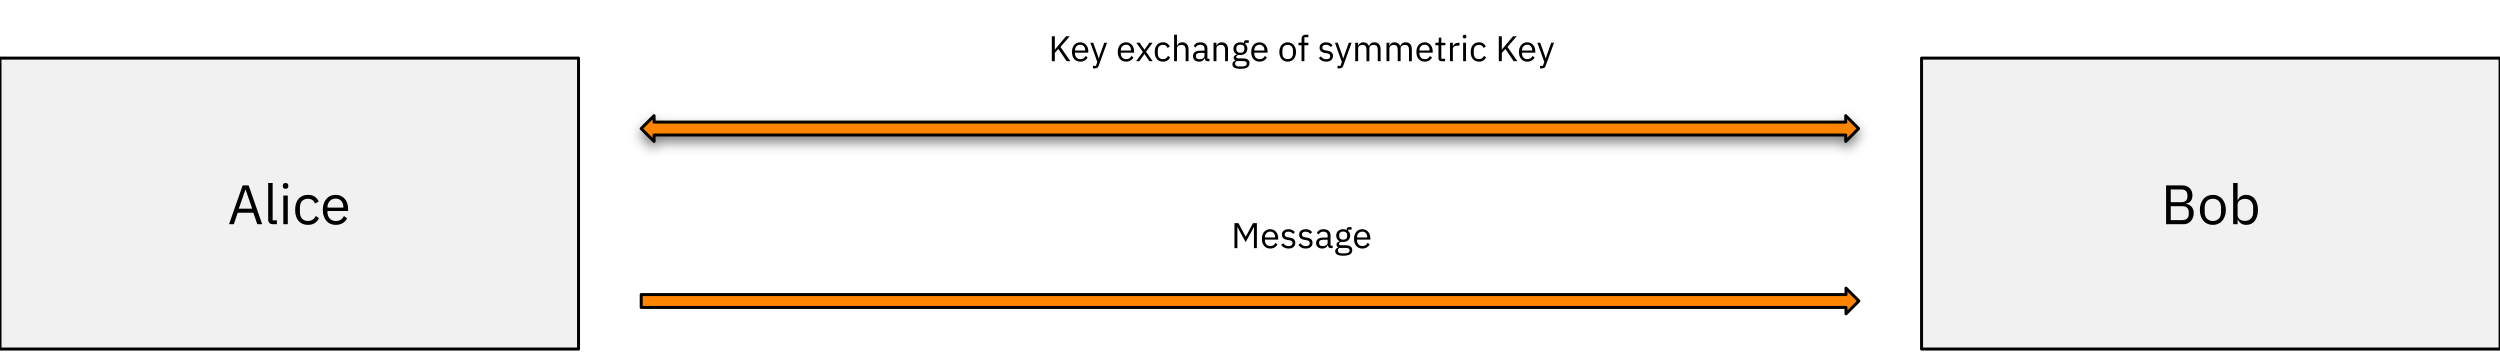
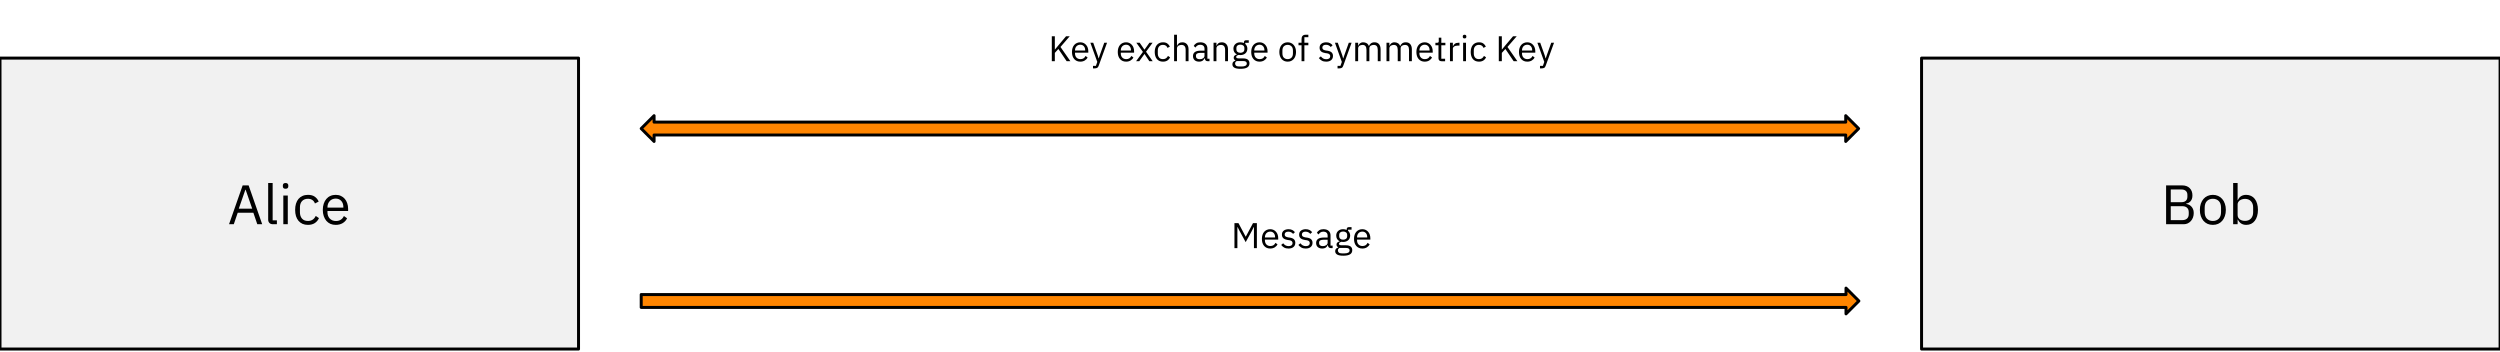
- <svg xmlns="http://www.w3.org/2000/svg" xmlns:xlink="http://www.w3.org/1999/xlink" version="1.1" viewBox="0.0 0.0 837.858 117.858" fill="none" stroke="none" stroke-linecap="square" stroke-miterlimit="10">
+ <svg xmlns="http://www.w3.org/2000/svg" version="1.1" viewBox="0.0 0.0 837.858 117.858" fill="none" stroke="none" stroke-linecap="square" stroke-miterlimit="10">
  <clipPath id="p.0">
    <path d="m0 0l837.858 0l0 117.858l-837.858 0l0 -117.858z" clip-rule="nonzero" />
  </clipPath>
  <g clip-path="url(#p.0)">
    <path fill="#000000" fill-opacity="0.0" d="m0 0l837.858 0l0 117.858l-837.858 0z" fill-rule="evenodd" />
    <path fill="#f1f1f1" d="m643.997 19.472l193.89 0l0 97.512l-193.89 0z" fill-rule="evenodd" />
    <path stroke="#000000" stroke-width="1.0" stroke-linejoin="round" stroke-linecap="butt" d="m643.997 19.472l193.89 0l0 97.512l-193.89 0z" fill-rule="evenodd" />
    <path fill="#000000" d="m725.951 62.133l5.359 0q1.625 0 2.547 0.922q0.922 0.906 0.922 2.438q0 0.719 -0.203 1.234q-0.203 0.5 -0.531 0.828q-0.312 0.312 -0.688 0.484q-0.375 0.156 -0.688 0.203l0 0.109q0.359 0.031 0.797 0.203q0.438 0.156 0.828 0.531q0.391 0.359 0.656 0.922q0.266 0.562 0.266 1.375q0 0.797 -0.25 1.5q-0.25 0.688 -0.703 1.188q-0.438 0.5 -1.062 0.797q-0.609 0.281 -1.328 0.281l-5.922 0l0 -13.016zm1.562 11.641l3.859 0q1.016 0 1.594 -0.516q0.578 -0.516 0.578 -1.5l0 -0.641q0 -0.984 -0.578 -1.5q-0.578 -0.516 -1.594 -0.516l-3.859 0l0 4.672zm0 -6.016l3.609 0q0.922 0 1.438 -0.469q0.531 -0.469 0.531 -1.344l0 -0.625q0 -0.875 -0.531 -1.344q-0.516 -0.469 -1.438 -0.469l-3.609 0l0 4.25zm14.104 7.609q-0.969 0 -1.766 -0.344q-0.797 -0.359 -1.375 -1.016q-0.562 -0.672 -0.891 -1.594q-0.312 -0.922 -0.312 -2.078q0 -1.141 0.312 -2.062q0.328 -0.938 0.891 -1.594q0.578 -0.672 1.375 -1.016q0.797 -0.359 1.766 -0.359q0.969 0 1.766 0.359q0.797 0.344 1.375 1.016q0.578 0.656 0.891 1.594q0.328 0.922 0.328 2.062q0 1.156 -0.328 2.078q-0.312 0.922 -0.891 1.594q-0.578 0.656 -1.375 1.016q-0.797 0.344 -1.766 0.344zm0 -1.312q1.219 0 1.984 -0.75q0.766 -0.75 0.766 -2.281l0 -1.375q0 -1.531 -0.766 -2.281q-0.766 -0.75 -1.984 -0.75q-1.203 0 -1.969 0.75q-0.766 0.75 -0.766 2.281l0 1.375q0 1.531 0.766 2.281q0.766 0.75 1.969 0.75zm6.807 -12.719l1.5 0l0 5.75l0.078 0q0.375 -0.906 1.094 -1.344q0.719 -0.438 1.719 -0.438q0.891 0 1.625 0.359q0.734 0.344 1.234 1.0q0.516 0.656 0.781 1.594q0.281 0.922 0.281 2.078q0 1.156 -0.281 2.094q-0.266 0.922 -0.781 1.578q-0.5 0.656 -1.234 1.016q-0.734 0.344 -1.625 0.344q-1.953 0 -2.812 -1.781l-0.078 0l0 1.562l-1.5 0l0 -13.812zm3.984 12.688q1.266 0 1.984 -0.781q0.734 -0.797 0.734 -2.094l0 -1.641q0 -1.281 -0.734 -2.062q-0.719 -0.797 -1.984 -0.797q-0.5 0 -0.969 0.141q-0.453 0.125 -0.797 0.375q-0.328 0.234 -0.531 0.594q-0.188 0.344 -0.188 0.734l0 3.578q0 0.469 0.188 0.828q0.203 0.359 0.531 0.625q0.344 0.25 0.797 0.375q0.469 0.125 0.969 0.125z" fill-rule="nonzero" />
    <path fill="#f1f1f1" d="m0 19.472l193.89 0l0 97.512l-193.89 0z" fill-rule="evenodd" />
    <path stroke="#000000" stroke-width="1.0" stroke-linejoin="round" stroke-linecap="butt" d="m0 19.472l193.89 0l0 97.512l-193.89 0z" fill-rule="evenodd" />
    <path fill="#000000" d="m86.23 75.148l-1.312 -3.844l-5.25 0l-1.312 3.844l-1.594 0l4.562 -13.016l2.0 0l4.547 13.016l-1.641 0zm-3.906 -11.562l-0.094 0l-2.203 6.344l4.5 0l-2.203 -6.344zm9.146 11.562q-0.781 0 -1.188 -0.438q-0.406 -0.438 -0.406 -1.109l0 -12.266l1.5 0l0 12.5l1.422 0l0 1.312l-1.328 0zm4.231 -11.891q-0.484 0 -0.703 -0.219q-0.203 -0.234 -0.203 -0.609l0 -0.25q0 -0.375 0.203 -0.609q0.219 -0.234 0.703 -0.234q0.484 0 0.703 0.234q0.219 0.234 0.219 0.609l0 0.25q0 0.375 -0.219 0.609q-0.219 0.219 -0.703 0.219zm-0.75 2.266l1.5 0l0 9.625l-1.5 0l0 -9.625zm8.258 9.844q-1.016 0 -1.812 -0.344q-0.797 -0.359 -1.359 -1.016q-0.547 -0.656 -0.844 -1.578q-0.281 -0.938 -0.281 -2.094q0 -1.156 0.281 -2.078q0.297 -0.938 0.844 -1.594q0.562 -0.656 1.359 -1.0q0.797 -0.359 1.812 -0.359q1.438 0 2.297 0.625q0.875 0.625 1.297 1.625l-1.25 0.641q-0.266 -0.75 -0.859 -1.156q-0.594 -0.422 -1.484 -0.422q-0.672 0 -1.188 0.219q-0.5 0.219 -0.844 0.609q-0.328 0.375 -0.5 0.906q-0.156 0.531 -0.156 1.156l0 1.641q0 1.281 0.672 2.094q0.688 0.812 2.016 0.812q1.812 0 2.609 -1.688l1.078 0.734q-0.469 1.047 -1.391 1.656q-0.922 0.609 -2.297 0.609zm9.303 0q-0.984 0 -1.781 -0.344q-0.797 -0.359 -1.359 -1.016q-0.562 -0.672 -0.875 -1.594q-0.312 -0.922 -0.312 -2.078q0 -1.141 0.312 -2.062q0.312 -0.938 0.875 -1.594q0.562 -0.672 1.359 -1.016q0.797 -0.359 1.781 -0.359q0.969 0 1.734 0.359q0.766 0.344 1.297 0.969q0.547 0.625 0.828 1.484q0.297 0.859 0.297 1.875l0 0.719l-6.922 0l0 0.438q0 0.625 0.188 1.156q0.203 0.531 0.562 0.922q0.375 0.391 0.906 0.625q0.531 0.219 1.203 0.219q0.922 0 1.594 -0.422q0.688 -0.438 1.062 -1.25l1.062 0.766q-0.469 1.0 -1.469 1.609q-0.984 0.594 -2.344 0.594zm0 -8.812q-0.609 0 -1.125 0.219q-0.5 0.203 -0.859 0.594q-0.359 0.391 -0.578 0.922q-0.203 0.531 -0.203 1.172l0 0.125l5.328 0l0 -0.203q0 -1.281 -0.703 -2.047q-0.703 -0.781 -1.859 -0.781z" fill-rule="nonzero" />
-     <g filter="url(#shadowFilter-p.1)">
-       <use xlink:href="#p.1" transform="matrix(1.0 0.0 0.0 1.0 0.0 2.0)" />
-     </g>
-     <defs>
-       <filter id="shadowFilter-p.1" filterUnits="userSpaceOnUse">
-         <feGaussianBlur in="SourceAlpha" stdDeviation="2.0" result="blur" />
-         <feComponentTransfer in="blur" color-interpolation-filters="sRGB">
-           <feFuncR type="linear" slope="0" intercept="0.0" />
-           <feFuncG type="linear" slope="0" intercept="0.0" />
-           <feFuncB type="linear" slope="0" intercept="0.0" />
-           <feFuncA type="linear" slope="0.5" intercept="0" />
-         </feComponentTransfer>
-       </filter>
-     </defs>
-     <g id="p.1">
-       <path fill="#ff8500" d="m214.896 43.087l4.315 -4.315l0 2.157l399.37 0l0 -2.157l4.315 4.315l-4.315 4.315l0 -2.157l-399.37 0l0 2.157z" fill-rule="evenodd" />
-       <path stroke="#000000" stroke-width="1.0" stroke-linejoin="round" stroke-linecap="butt" d="m214.896 43.087l4.315 -4.315l0 2.157l399.37 0l0 -2.157l4.315 4.315l-4.315 4.315l0 -2.157l-399.37 0l0 2.157z" fill-rule="evenodd" />
-     </g>
+     <path fill="#ff8500" d="m214.896 43.087l4.315 -4.315l0 2.157l399.37 0l0 -2.157l4.315 4.315l-4.315 4.315l0 -2.157l-399.37 0l0 2.157z" fill-rule="evenodd" />
+     <path stroke="#000000" stroke-width="1.0" stroke-linejoin="round" stroke-linecap="butt" d="m214.896 43.087l4.315 -4.315l0 2.157l399.37 0l0 -2.157l4.315 4.315l-4.315 4.315l0 -2.157l-399.37 0l0 2.157z" fill-rule="evenodd" />
    <path fill="#ff8500" d="m214.896 98.714l403.779 0l0 -2.157l4.315 4.315l-4.315 4.315l0 -2.157l-403.779 0z" fill-rule="evenodd" />
    <path stroke="#000000" stroke-width="1.0" stroke-linejoin="round" stroke-linecap="butt" d="m214.896 98.714l403.779 0l0 -2.157l4.315 4.315l-4.315 4.315l0 -2.157l-403.779 0z" fill-rule="evenodd" />
    <path fill="#000000" fill-opacity="0.0" d="m286.213 0l300.0 0l0 33.921l-300.0 0z" fill-rule="evenodd" />
    <path fill="#000000" d="m354.709 16.411l-1.188 1.312l0 2.797l-1.016 0l0 -8.375l1.016 0l0 4.453l0.031 0l1.203 -1.453l2.531 -3.0l1.234 0l-3.109 3.594l3.328 4.781l-1.25 0l-2.781 -4.109zm7.339 4.25q-0.625 0 -1.141 -0.219q-0.516 -0.234 -0.891 -0.656q-0.359 -0.422 -0.562 -1.016q-0.188 -0.609 -0.188 -1.344q0 -0.734 0.188 -1.328q0.203 -0.609 0.562 -1.031q0.375 -0.422 0.891 -0.656q0.516 -0.234 1.141 -0.234q0.625 0 1.109 0.234q0.5 0.234 0.844 0.641q0.359 0.391 0.547 0.953q0.188 0.547 0.188 1.203l0 0.453l-4.453 0l0 0.297q0 0.391 0.125 0.734q0.125 0.344 0.359 0.594q0.234 0.25 0.562 0.391q0.344 0.141 0.781 0.141q0.594 0 1.031 -0.266q0.438 -0.281 0.672 -0.797l0.688 0.5q-0.297 0.625 -0.938 1.016q-0.641 0.391 -1.516 0.391zm0 -5.672q-0.391 0 -0.719 0.141q-0.328 0.141 -0.562 0.391q-0.219 0.25 -0.359 0.594q-0.125 0.344 -0.125 0.75l0 0.078l3.406 0l0 -0.125q0 -0.828 -0.453 -1.328q-0.438 -0.5 -1.188 -0.5zm8.028 -0.656l0.938 0l-2.766 7.625q-0.109 0.281 -0.219 0.469q-0.109 0.188 -0.266 0.281q-0.156 0.109 -0.391 0.156q-0.234 0.062 -0.562 0.062l-0.5 0l0 -0.844l0.969 0l0.469 -1.328l-2.312 -6.422l0.953 0l1.5 4.203l0.281 1.016l0.062 0l0.344 -1.016l1.5 -4.203zm7.32 6.328q-0.625 0 -1.141 -0.219q-0.516 -0.234 -0.891 -0.656q-0.359 -0.422 -0.562 -1.016q-0.188 -0.609 -0.188 -1.344q0 -0.734 0.188 -1.328q0.203 -0.609 0.562 -1.031q0.375 -0.422 0.891 -0.656q0.516 -0.234 1.141 -0.234q0.625 0 1.109 0.234q0.5 0.234 0.844 0.641q0.359 0.391 0.547 0.953q0.188 0.547 0.188 1.203l0 0.453l-4.453 0l0 0.297q0 0.391 0.125 0.734q0.125 0.344 0.359 0.594q0.234 0.25 0.562 0.391q0.344 0.141 0.781 0.141q0.594 0 1.031 -0.266q0.438 -0.281 0.672 -0.797l0.688 0.5q-0.297 0.625 -0.938 1.016q-0.641 0.391 -1.516 0.391zm0 -5.672q-0.391 0 -0.719 0.141q-0.328 0.141 -0.562 0.391q-0.219 0.25 -0.359 0.594q-0.125 0.344 -0.125 0.75l0 0.078l3.406 0l0 -0.125q0 -0.828 -0.453 -1.328q-0.438 -0.5 -1.188 -0.5zm3.35 5.531l2.297 -3.125l-2.203 -3.062l1.125 0l1.578 2.297l0.031 0l1.641 -2.297l1.062 0l-2.188 3.0l2.234 3.188l-1.125 0l-1.609 -2.422l-0.031 0l-1.75 2.422l-1.062 0zm9.018 0.141q-0.656 0 -1.172 -0.219q-0.516 -0.234 -0.875 -0.656q-0.344 -0.422 -0.531 -1.016q-0.188 -0.609 -0.188 -1.344q0 -0.75 0.188 -1.344q0.188 -0.609 0.531 -1.016q0.359 -0.422 0.875 -0.656q0.516 -0.234 1.172 -0.234q0.922 0 1.469 0.406q0.562 0.406 0.844 1.047l-0.797 0.422q-0.172 -0.484 -0.562 -0.75q-0.375 -0.266 -0.953 -0.266q-0.438 0 -0.766 0.141q-0.312 0.141 -0.531 0.391q-0.219 0.234 -0.328 0.578q-0.109 0.344 -0.109 0.75l0 1.062q0 0.812 0.438 1.344q0.438 0.516 1.297 0.516q1.156 0 1.672 -1.078l0.703 0.469q-0.297 0.672 -0.891 1.062q-0.594 0.391 -1.484 0.391zm3.724 -9.016l0.969 0l0 3.688l0.047 0q0.219 -0.531 0.625 -0.844q0.422 -0.312 1.125 -0.312q0.953 0 1.516 0.625q0.562 0.625 0.562 1.75l0 3.969l-0.969 0l0 -3.797q0 -1.672 -1.406 -1.672q-0.281 0 -0.562 0.078q-0.266 0.062 -0.484 0.203q-0.203 0.141 -0.328 0.375q-0.125 0.219 -0.125 0.516l0 4.297l-0.969 0l0 -8.875zm11.316 8.875q-0.531 0 -0.766 -0.281q-0.234 -0.297 -0.297 -0.734l-0.062 0q-0.203 0.578 -0.672 0.875q-0.469 0.281 -1.109 0.281q-0.984 0 -1.531 -0.5q-0.547 -0.5 -0.547 -1.375q0 -0.875 0.641 -1.344q0.641 -0.469 2.0 -0.469l1.219 0l0 -0.609q0 -0.656 -0.359 -1.0q-0.359 -0.359 -1.109 -0.359q-0.562 0 -0.938 0.266q-0.375 0.25 -0.625 0.672l-0.578 -0.547q0.25 -0.5 0.797 -0.859q0.562 -0.359 1.391 -0.359q1.141 0 1.766 0.562q0.625 0.547 0.625 1.531l0 3.406l0.703 0l0 0.844l-0.547 0zm-2.75 -0.672q0.359 0 0.656 -0.078q0.297 -0.094 0.516 -0.25q0.219 -0.156 0.328 -0.359q0.125 -0.203 0.125 -0.438l0 -1.016l-1.266 0q-0.828 0 -1.219 0.234q-0.375 0.234 -0.375 0.688l0 0.266q0 0.453 0.328 0.703q0.344 0.25 0.906 0.25zm4.658 0.672l0 -6.188l0.969 0l0 1.0l0.047 0q0.219 -0.531 0.625 -0.844q0.422 -0.312 1.125 -0.312q0.953 0 1.516 0.625q0.562 0.625 0.562 1.75l0 3.969l-0.969 0l0 -3.797q0 -1.672 -1.406 -1.672q-0.281 0 -0.562 0.078q-0.266 0.062 -0.484 0.203q-0.203 0.141 -0.328 0.375q-0.125 0.219 -0.125 0.516l0 4.297l-0.969 0zm12.035 0.688q0 0.953 -0.75 1.406q-0.75 0.453 -2.25 0.453q-1.453 0 -2.094 -0.406q-0.625 -0.391 -0.625 -1.125q0 -0.5 0.266 -0.781q0.266 -0.281 0.719 -0.422l0 -0.125q-0.547 -0.266 -0.547 -0.859q0 -0.469 0.297 -0.719q0.297 -0.25 0.766 -0.359l0 -0.047q-0.547 -0.266 -0.859 -0.75q-0.297 -0.5 -0.297 -1.156q0 -0.469 0.156 -0.859q0.172 -0.391 0.469 -0.672q0.312 -0.297 0.734 -0.453q0.438 -0.156 0.969 -0.156q0.656 0 1.172 0.25l0 -0.109q0 -0.359 0.156 -0.594q0.172 -0.234 0.562 -0.234l0.922 0l0 0.844l-1.172 0l0 0.391q0.328 0.281 0.516 0.688q0.188 0.406 0.188 0.906q0 0.469 -0.172 0.875q-0.156 0.391 -0.469 0.672q-0.312 0.281 -0.75 0.438q-0.422 0.156 -0.953 0.156q-0.297 0 -0.594 -0.062q-0.312 0.078 -0.562 0.25q-0.25 0.156 -0.25 0.453q0 0.266 0.25 0.375q0.266 0.094 0.688 0.094l1.328 0q1.156 0 1.672 0.438q0.516 0.438 0.516 1.203zm-0.891 0.062q0 -0.359 -0.281 -0.594q-0.281 -0.219 -1.0 -0.219l-2.078 0q-0.562 0.266 -0.562 0.844q0 0.406 0.297 0.688q0.312 0.297 1.047 0.297l0.875 0q0.812 0 1.25 -0.25q0.453 -0.25 0.453 -0.766zm-2.156 -3.578q0.609 0 0.969 -0.297q0.375 -0.297 0.375 -0.906l0 -0.344q0 -0.609 -0.375 -0.891q-0.359 -0.297 -0.969 -0.297q-0.609 0 -0.969 0.297q-0.359 0.281 -0.359 0.891l0 0.344q0 0.609 0.359 0.906q0.359 0.297 0.969 0.297zm6.42 2.969q-0.625 0 -1.141 -0.219q-0.516 -0.234 -0.891 -0.656q-0.359 -0.422 -0.562 -1.016q-0.188 -0.609 -0.188 -1.344q0 -0.734 0.188 -1.328q0.203 -0.609 0.562 -1.031q0.375 -0.422 0.891 -0.656q0.516 -0.234 1.141 -0.234q0.625 0 1.109 0.234q0.5 0.234 0.844 0.641q0.359 0.391 0.547 0.953q0.188 0.547 0.188 1.203l0 0.453l-4.453 0l0 0.297q0 0.391 0.125 0.734q0.125 0.344 0.359 0.594q0.234 0.25 0.562 0.391q0.344 0.141 0.781 0.141q0.594 0 1.031 -0.266q0.438 -0.281 0.672 -0.797l0.688 0.5q-0.297 0.625 -0.938 1.016q-0.641 0.391 -1.516 0.391zm0 -5.672q-0.391 0 -0.719 0.141q-0.328 0.141 -0.562 0.391q-0.219 0.25 -0.359 0.594q-0.125 0.344 -0.125 0.75l0 0.078l3.406 0l0 -0.125q0 -0.828 -0.453 -1.328q-0.438 -0.5 -1.188 -0.5zm9.436 5.672q-0.625 0 -1.141 -0.219q-0.516 -0.234 -0.891 -0.656q-0.359 -0.422 -0.562 -1.016q-0.203 -0.609 -0.203 -1.344q0 -0.734 0.203 -1.328q0.203 -0.609 0.562 -1.031q0.375 -0.422 0.891 -0.656q0.516 -0.234 1.141 -0.234q0.625 0 1.125 0.234q0.516 0.234 0.891 0.656q0.375 0.422 0.578 1.031q0.203 0.594 0.203 1.328q0 0.734 -0.203 1.344q-0.203 0.594 -0.578 1.016q-0.375 0.422 -0.891 0.656q-0.5 0.219 -1.125 0.219zm0 -0.844q0.781 0 1.266 -0.484q0.5 -0.484 0.5 -1.469l0 -0.891q0 -0.984 -0.5 -1.453q-0.484 -0.484 -1.266 -0.484q-0.781 0 -1.281 0.484q-0.484 0.469 -0.484 1.453l0 0.891q0 0.984 0.484 1.469q0.5 0.484 1.281 0.484zm4.648 -4.656l-1.016 0l0 -0.828l1.016 0l0 -1.25q0 -0.656 0.328 -1.047q0.344 -0.391 1.031 -0.391l0.922 0l0 0.828l-1.328 0l0 1.859l1.328 0l0 0.828l-1.328 0l0 5.359l-0.953 0l0 -5.359zm8.236 5.5q-0.859 0 -1.438 -0.328q-0.578 -0.328 -1.0 -0.875l0.672 -0.562q0.359 0.469 0.797 0.719q0.453 0.234 1.047 0.234q0.609 0 0.953 -0.266q0.344 -0.266 0.344 -0.75q0 -0.359 -0.234 -0.609q-0.234 -0.266 -0.844 -0.359l-0.5 -0.062q-0.422 -0.062 -0.781 -0.188q-0.359 -0.125 -0.641 -0.328q-0.266 -0.219 -0.422 -0.531q-0.141 -0.312 -0.141 -0.75q0 -0.453 0.156 -0.797q0.172 -0.344 0.469 -0.562q0.297 -0.234 0.703 -0.344q0.406 -0.125 0.875 -0.125q0.75 0 1.266 0.266q0.516 0.266 0.891 0.734l-0.625 0.578q-0.203 -0.281 -0.609 -0.516q-0.391 -0.234 -1.0 -0.234q-0.594 0 -0.906 0.266q-0.297 0.25 -0.297 0.688q0 0.453 0.297 0.656q0.312 0.203 0.891 0.312l0.484 0.062q1.031 0.156 1.453 0.594q0.438 0.438 0.438 1.156q0 0.891 -0.609 1.406q-0.609 0.516 -1.688 0.516zm7.597 -6.328l0.938 0l-2.766 7.625q-0.109 0.281 -0.219 0.469q-0.109 0.188 -0.266 0.281q-0.156 0.109 -0.391 0.156q-0.234 0.062 -0.562 0.062l-0.5 0l0 -0.844l0.969 0l0.469 -1.328l-2.312 -6.422l0.953 0l1.5 4.203l0.281 1.016l0.062 0l0.344 -1.016l1.5 -4.203zm2.16 6.188l0 -6.188l0.969 0l0 1.0l0.047 0q0.109 -0.234 0.234 -0.438q0.141 -0.219 0.344 -0.375q0.203 -0.156 0.469 -0.25q0.266 -0.094 0.625 -0.094q0.609 0 1.125 0.297q0.516 0.297 0.766 0.969l0.016 0q0.172 -0.5 0.625 -0.875q0.469 -0.391 1.266 -0.391q0.953 0 1.484 0.625q0.531 0.625 0.531 1.75l0 3.969l-0.953 0l0 -3.797q0 -0.828 -0.328 -1.25q-0.328 -0.422 -1.031 -0.422q-0.297 0 -0.562 0.078q-0.25 0.062 -0.453 0.203q-0.203 0.141 -0.328 0.375q-0.109 0.219 -0.109 0.516l0 4.297l-0.969 0l0 -3.797q0 -0.828 -0.328 -1.25q-0.312 -0.422 -1.0 -0.422q-0.281 0 -0.547 0.078q-0.266 0.062 -0.469 0.203q-0.203 0.141 -0.328 0.375q-0.125 0.219 -0.125 0.516l0 4.297l-0.969 0zm10.476 0l0 -6.188l0.969 0l0 1.0l0.047 0q0.109 -0.234 0.234 -0.438q0.141 -0.219 0.344 -0.375q0.203 -0.156 0.469 -0.25q0.266 -0.094 0.625 -0.094q0.609 0 1.125 0.297q0.516 0.297 0.766 0.969l0.016 0q0.172 -0.5 0.625 -0.875q0.469 -0.391 1.266 -0.391q0.953 0 1.484 0.625q0.531 0.625 0.531 1.75l0 3.969l-0.953 0l0 -3.797q0 -0.828 -0.328 -1.25q-0.328 -0.422 -1.031 -0.422q-0.297 0 -0.562 0.078q-0.25 0.062 -0.453 0.203q-0.203 0.141 -0.328 0.375q-0.109 0.219 -0.109 0.516l0 4.297l-0.969 0l0 -3.797q0 -0.828 -0.328 -1.25q-0.312 -0.422 -1.0 -0.422q-0.281 0 -0.547 0.078q-0.266 0.062 -0.469 0.203q-0.203 0.141 -0.328 0.375q-0.125 0.219 -0.125 0.516l0 4.297l-0.969 0zm12.804 0.141q-0.625 0 -1.141 -0.219q-0.516 -0.234 -0.891 -0.656q-0.359 -0.422 -0.562 -1.016q-0.188 -0.609 -0.188 -1.344q0 -0.734 0.188 -1.328q0.203 -0.609 0.562 -1.031q0.375 -0.422 0.891 -0.656q0.516 -0.234 1.141 -0.234q0.625 0 1.109 0.234q0.5 0.234 0.844 0.641q0.359 0.391 0.547 0.953q0.188 0.547 0.188 1.203l0 0.453l-4.453 0l0 0.297q0 0.391 0.125 0.734q0.125 0.344 0.359 0.594q0.234 0.25 0.562 0.391q0.344 0.141 0.781 0.141q0.594 0 1.031 -0.266q0.438 -0.281 0.672 -0.797l0.688 0.5q-0.297 0.625 -0.938 1.016q-0.641 0.391 -1.516 0.391zm0 -5.672q-0.391 0 -0.719 0.141q-0.328 0.141 -0.562 0.391q-0.219 0.25 -0.359 0.594q-0.125 0.344 -0.125 0.75l0 0.078l3.406 0l0 -0.125q0 -0.828 -0.453 -1.328q-0.438 -0.5 -1.188 -0.5zm5.635 5.531q-0.5 0 -0.766 -0.281q-0.25 -0.281 -0.25 -0.734l0 -4.344l-1.031 0l0 -0.828l0.578 0q0.312 0 0.422 -0.125q0.125 -0.125 0.125 -0.438l0 -1.156l0.859 0l0 1.719l1.359 0l0 0.828l-1.359 0l0 4.516l1.266 0l0 0.844l-1.203 0zm2.837 0l0 -6.188l0.969 0l0 1.141l0.062 0q0.156 -0.453 0.594 -0.797q0.438 -0.344 1.188 -0.344l0.375 0l0 0.953l-0.562 0q-0.781 0 -1.219 0.297q-0.438 0.297 -0.438 0.734l0 4.203l-0.969 0zm4.888 -7.641q-0.312 0 -0.453 -0.141q-0.141 -0.156 -0.141 -0.406l0 -0.156q0 -0.234 0.141 -0.375q0.141 -0.156 0.453 -0.156q0.312 0 0.453 0.156q0.141 0.141 0.141 0.375l0 0.156q0 0.25 -0.141 0.406q-0.141 0.141 -0.453 0.141zm-0.484 1.453l0.969 0l0 6.188l-0.969 0l0 -6.188zm5.312 6.328q-0.656 0 -1.172 -0.219q-0.516 -0.234 -0.875 -0.656q-0.344 -0.422 -0.531 -1.016q-0.188 -0.609 -0.188 -1.344q0 -0.75 0.188 -1.344q0.188 -0.609 0.531 -1.016q0.359 -0.422 0.875 -0.656q0.516 -0.234 1.172 -0.234q0.922 0 1.469 0.406q0.562 0.406 0.844 1.047l-0.797 0.422q-0.172 -0.484 -0.562 -0.75q-0.375 -0.266 -0.953 -0.266q-0.438 0 -0.766 0.141q-0.312 0.141 -0.531 0.391q-0.219 0.234 -0.328 0.578q-0.109 0.344 -0.109 0.75l0 1.062q0 0.812 0.438 1.344q0.438 0.516 1.297 0.516q1.156 0 1.672 -1.078l0.703 0.469q-0.297 0.672 -0.891 1.062q-0.594 0.391 -1.484 0.391zm8.852 -4.25l-1.188 1.312l0 2.797l-1.016 0l0 -8.375l1.016 0l0 4.453l0.031 0l1.203 -1.453l2.531 -3.0l1.234 0l-3.109 3.594l3.328 4.781l-1.25 0l-2.781 -4.109zm7.339 4.25q-0.625 0 -1.141 -0.219q-0.516 -0.234 -0.891 -0.656q-0.359 -0.422 -0.562 -1.016q-0.188 -0.609 -0.188 -1.344q0 -0.734 0.188 -1.328q0.203 -0.609 0.562 -1.031q0.375 -0.422 0.891 -0.656q0.516 -0.234 1.141 -0.234q0.625 0 1.109 0.234q0.5 0.234 0.844 0.641q0.359 0.391 0.547 0.953q0.188 0.547 0.188 1.203l0 0.453l-4.453 0l0 0.297q0 0.391 0.125 0.734q0.125 0.344 0.359 0.594q0.234 0.25 0.562 0.391q0.344 0.141 0.781 0.141q0.594 0 1.031 -0.266q0.438 -0.281 0.672 -0.797l0.688 0.5q-0.297 0.625 -0.938 1.016q-0.641 0.391 -1.516 0.391zm0 -5.672q-0.391 0 -0.719 0.141q-0.328 0.141 -0.562 0.391q-0.219 0.25 -0.359 0.594q-0.125 0.344 -0.125 0.75l0 0.078l3.406 0l0 -0.125q0 -0.828 -0.453 -1.328q-0.438 -0.5 -1.188 -0.5zm8.028 -0.656l0.938 0l-2.766 7.625q-0.109 0.281 -0.219 0.469q-0.109 0.188 -0.266 0.281q-0.156 0.109 -0.391 0.156q-0.234 0.062 -0.562 0.062l-0.5 0l0 -0.844l0.969 0l0.469 -1.328l-2.312 -6.422l0.953 0l1.5 4.203l0.281 1.016l0.062 0l0.344 -1.016l1.5 -4.203z" fill-rule="nonzero" />
    <path fill="#000000" fill-opacity="0.0" d="m286.213 62.635l300.0 0l0 33.921l-300.0 0z" fill-rule="evenodd" />
    <path fill="#000000" d="m420.249 76.093l-0.062 0l-0.703 1.406l-2.0 3.656l-2.0 -3.656l-0.719 -1.406l-0.062 0l0 7.062l-0.984 0l0 -8.375l1.344 0l2.406 4.516l0.062 0l2.406 -4.516l1.297 0l0 8.375l-0.984 0l0 -7.062zm5.447 7.203q-0.625 0 -1.141 -0.219q-0.516 -0.234 -0.891 -0.656q-0.359 -0.422 -0.562 -1.016q-0.188 -0.609 -0.188 -1.344q0 -0.734 0.188 -1.328q0.203 -0.609 0.562 -1.031q0.375 -0.422 0.891 -0.656q0.516 -0.234 1.141 -0.234q0.625 0 1.109 0.234q0.5 0.234 0.844 0.641q0.359 0.391 0.547 0.953q0.188 0.547 0.188 1.203l0 0.453l-4.453 0l0 0.297q0 0.391 0.125 0.734q0.125 0.344 0.359 0.594q0.234 0.25 0.562 0.391q0.344 0.141 0.781 0.141q0.594 0 1.031 -0.266q0.438 -0.281 0.672 -0.797l0.688 0.5q-0.297 0.625 -0.938 1.016q-0.641 0.391 -1.516 0.391zm0 -5.672q-0.391 0 -0.719 0.141q-0.328 0.141 -0.562 0.391q-0.219 0.25 -0.359 0.594q-0.125 0.344 -0.125 0.75l0 0.078l3.406 0l0 -0.125q0 -0.828 -0.453 -1.328q-0.438 -0.5 -1.188 -0.5zm6.119 5.672q-0.859 0 -1.438 -0.328q-0.578 -0.328 -1.0 -0.875l0.672 -0.562q0.359 0.469 0.797 0.719q0.453 0.234 1.047 0.234q0.609 0 0.953 -0.266q0.344 -0.266 0.344 -0.75q0 -0.359 -0.234 -0.609q-0.234 -0.266 -0.844 -0.359l-0.5 -0.062q-0.422 -0.062 -0.781 -0.188q-0.359 -0.125 -0.641 -0.328q-0.266 -0.219 -0.422 -0.531q-0.141 -0.312 -0.141 -0.75q0 -0.453 0.156 -0.797q0.172 -0.344 0.469 -0.562q0.297 -0.234 0.703 -0.344q0.406 -0.125 0.875 -0.125q0.75 0 1.266 0.266q0.516 0.266 0.891 0.734l-0.625 0.578q-0.203 -0.281 -0.609 -0.516q-0.391 -0.234 -1.0 -0.234q-0.594 0 -0.906 0.266q-0.297 0.25 -0.297 0.688q0 0.453 0.297 0.656q0.312 0.203 0.891 0.312l0.484 0.062q1.031 0.156 1.453 0.594q0.438 0.438 0.438 1.156q0 0.891 -0.609 1.406q-0.609 0.516 -1.688 0.516zm5.772 0q-0.859 0 -1.438 -0.328q-0.578 -0.328 -1.0 -0.875l0.672 -0.562q0.359 0.469 0.797 0.719q0.453 0.234 1.047 0.234q0.609 0 0.953 -0.266q0.344 -0.266 0.344 -0.75q0 -0.359 -0.234 -0.609q-0.234 -0.266 -0.844 -0.359l-0.5 -0.062q-0.422 -0.062 -0.781 -0.188q-0.359 -0.125 -0.641 -0.328q-0.266 -0.219 -0.422 -0.531q-0.141 -0.312 -0.141 -0.75q0 -0.453 0.156 -0.797q0.172 -0.344 0.469 -0.562q0.297 -0.234 0.703 -0.344q0.406 -0.125 0.875 -0.125q0.75 0 1.266 0.266q0.516 0.266 0.891 0.734l-0.625 0.578q-0.203 -0.281 -0.609 -0.516q-0.391 -0.234 -1.0 -0.234q-0.594 0 -0.906 0.266q-0.297 0.25 -0.297 0.688q0 0.453 0.297 0.656q0.312 0.203 0.891 0.312l0.484 0.062q1.031 0.156 1.453 0.594q0.438 0.438 0.438 1.156q0 0.891 -0.609 1.406q-0.609 0.516 -1.688 0.516zm8.485 -0.141q-0.531 0 -0.766 -0.281q-0.234 -0.297 -0.297 -0.734l-0.062 0q-0.203 0.578 -0.672 0.875q-0.469 0.281 -1.109 0.281q-0.984 0 -1.531 -0.5q-0.547 -0.5 -0.547 -1.375q0 -0.875 0.641 -1.344q0.641 -0.469 2.0 -0.469l1.219 0l0 -0.609q0 -0.656 -0.359 -1.0q-0.359 -0.359 -1.109 -0.359q-0.562 0 -0.938 0.266q-0.375 0.25 -0.625 0.672l-0.578 -0.547q0.25 -0.5 0.797 -0.859q0.562 -0.359 1.391 -0.359q1.141 0 1.766 0.562q0.625 0.547 0.625 1.531l0 3.406l0.703 0l0 0.844l-0.547 0zm-2.75 -0.672q0.359 0 0.656 -0.078q0.297 -0.094 0.516 -0.25q0.219 -0.156 0.328 -0.359q0.125 -0.203 0.125 -0.438l0 -1.016l-1.266 0q-0.828 0 -1.219 0.234q-0.375 0.234 -0.375 0.688l0 0.266q0 0.453 0.328 0.703q0.344 0.25 0.906 0.25zm9.877 1.359q0 0.953 -0.75 1.406q-0.75 0.453 -2.25 0.453q-1.453 0 -2.094 -0.406q-0.625 -0.391 -0.625 -1.125q0 -0.5 0.266 -0.781q0.266 -0.281 0.719 -0.422l0 -0.125q-0.547 -0.266 -0.547 -0.859q0 -0.469 0.297 -0.719q0.297 -0.25 0.766 -0.359l0 -0.047q-0.547 -0.266 -0.859 -0.75q-0.297 -0.5 -0.297 -1.156q0 -0.469 0.156 -0.859q0.172 -0.391 0.469 -0.672q0.312 -0.297 0.734 -0.453q0.438 -0.156 0.969 -0.156q0.656 0 1.172 0.25l0 -0.109q0 -0.359 0.156 -0.594q0.172 -0.234 0.562 -0.234l0.922 0l0 0.844l-1.172 0l0 0.391q0.328 0.281 0.516 0.688q0.188 0.406 0.188 0.906q0 0.469 -0.172 0.875q-0.156 0.391 -0.469 0.672q-0.312 0.281 -0.75 0.438q-0.422 0.156 -0.953 0.156q-0.297 0 -0.594 -0.062q-0.312 0.078 -0.562 0.25q-0.25 0.156 -0.25 0.453q0 0.266 0.25 0.375q0.266 0.094 0.688 0.094l1.328 0q1.156 0 1.672 0.438q0.516 0.438 0.516 1.203zm-0.891 0.062q0 -0.359 -0.281 -0.594q-0.281 -0.219 -1.0 -0.219l-2.078 0q-0.562 0.266 -0.562 0.844q0 0.406 0.297 0.688q0.312 0.297 1.047 0.297l0.875 0q0.812 0 1.25 -0.25q0.453 -0.25 0.453 -0.766zm-2.156 -3.578q0.609 0 0.969 -0.297q0.375 -0.297 0.375 -0.906l0 -0.344q0 -0.609 -0.375 -0.891q-0.359 -0.297 -0.969 -0.297q-0.609 0 -0.969 0.297q-0.359 0.281 -0.359 0.891l0 0.344q0 0.609 0.359 0.906q0.359 0.297 0.969 0.297zm6.42 2.969q-0.625 0 -1.141 -0.219q-0.516 -0.234 -0.891 -0.656q-0.359 -0.422 -0.562 -1.016q-0.188 -0.609 -0.188 -1.344q0 -0.734 0.188 -1.328q0.203 -0.609 0.562 -1.031q0.375 -0.422 0.891 -0.656q0.516 -0.234 1.141 -0.234q0.625 0 1.109 0.234q0.5 0.234 0.844 0.641q0.359 0.391 0.547 0.953q0.188 0.547 0.188 1.203l0 0.453l-4.453 0l0 0.297q0 0.391 0.125 0.734q0.125 0.344 0.359 0.594q0.234 0.25 0.562 0.391q0.344 0.141 0.781 0.141q0.594 0 1.031 -0.266q0.438 -0.281 0.672 -0.797l0.688 0.5q-0.297 0.625 -0.938 1.016q-0.641 0.391 -1.516 0.391zm0 -5.672q-0.391 0 -0.719 0.141q-0.328 0.141 -0.562 0.391q-0.219 0.25 -0.359 0.594q-0.125 0.344 -0.125 0.75l0 0.078l3.406 0l0 -0.125q0 -0.828 -0.453 -1.328q-0.438 -0.5 -1.188 -0.5z" fill-rule="nonzero" />
  </g>
</svg>
